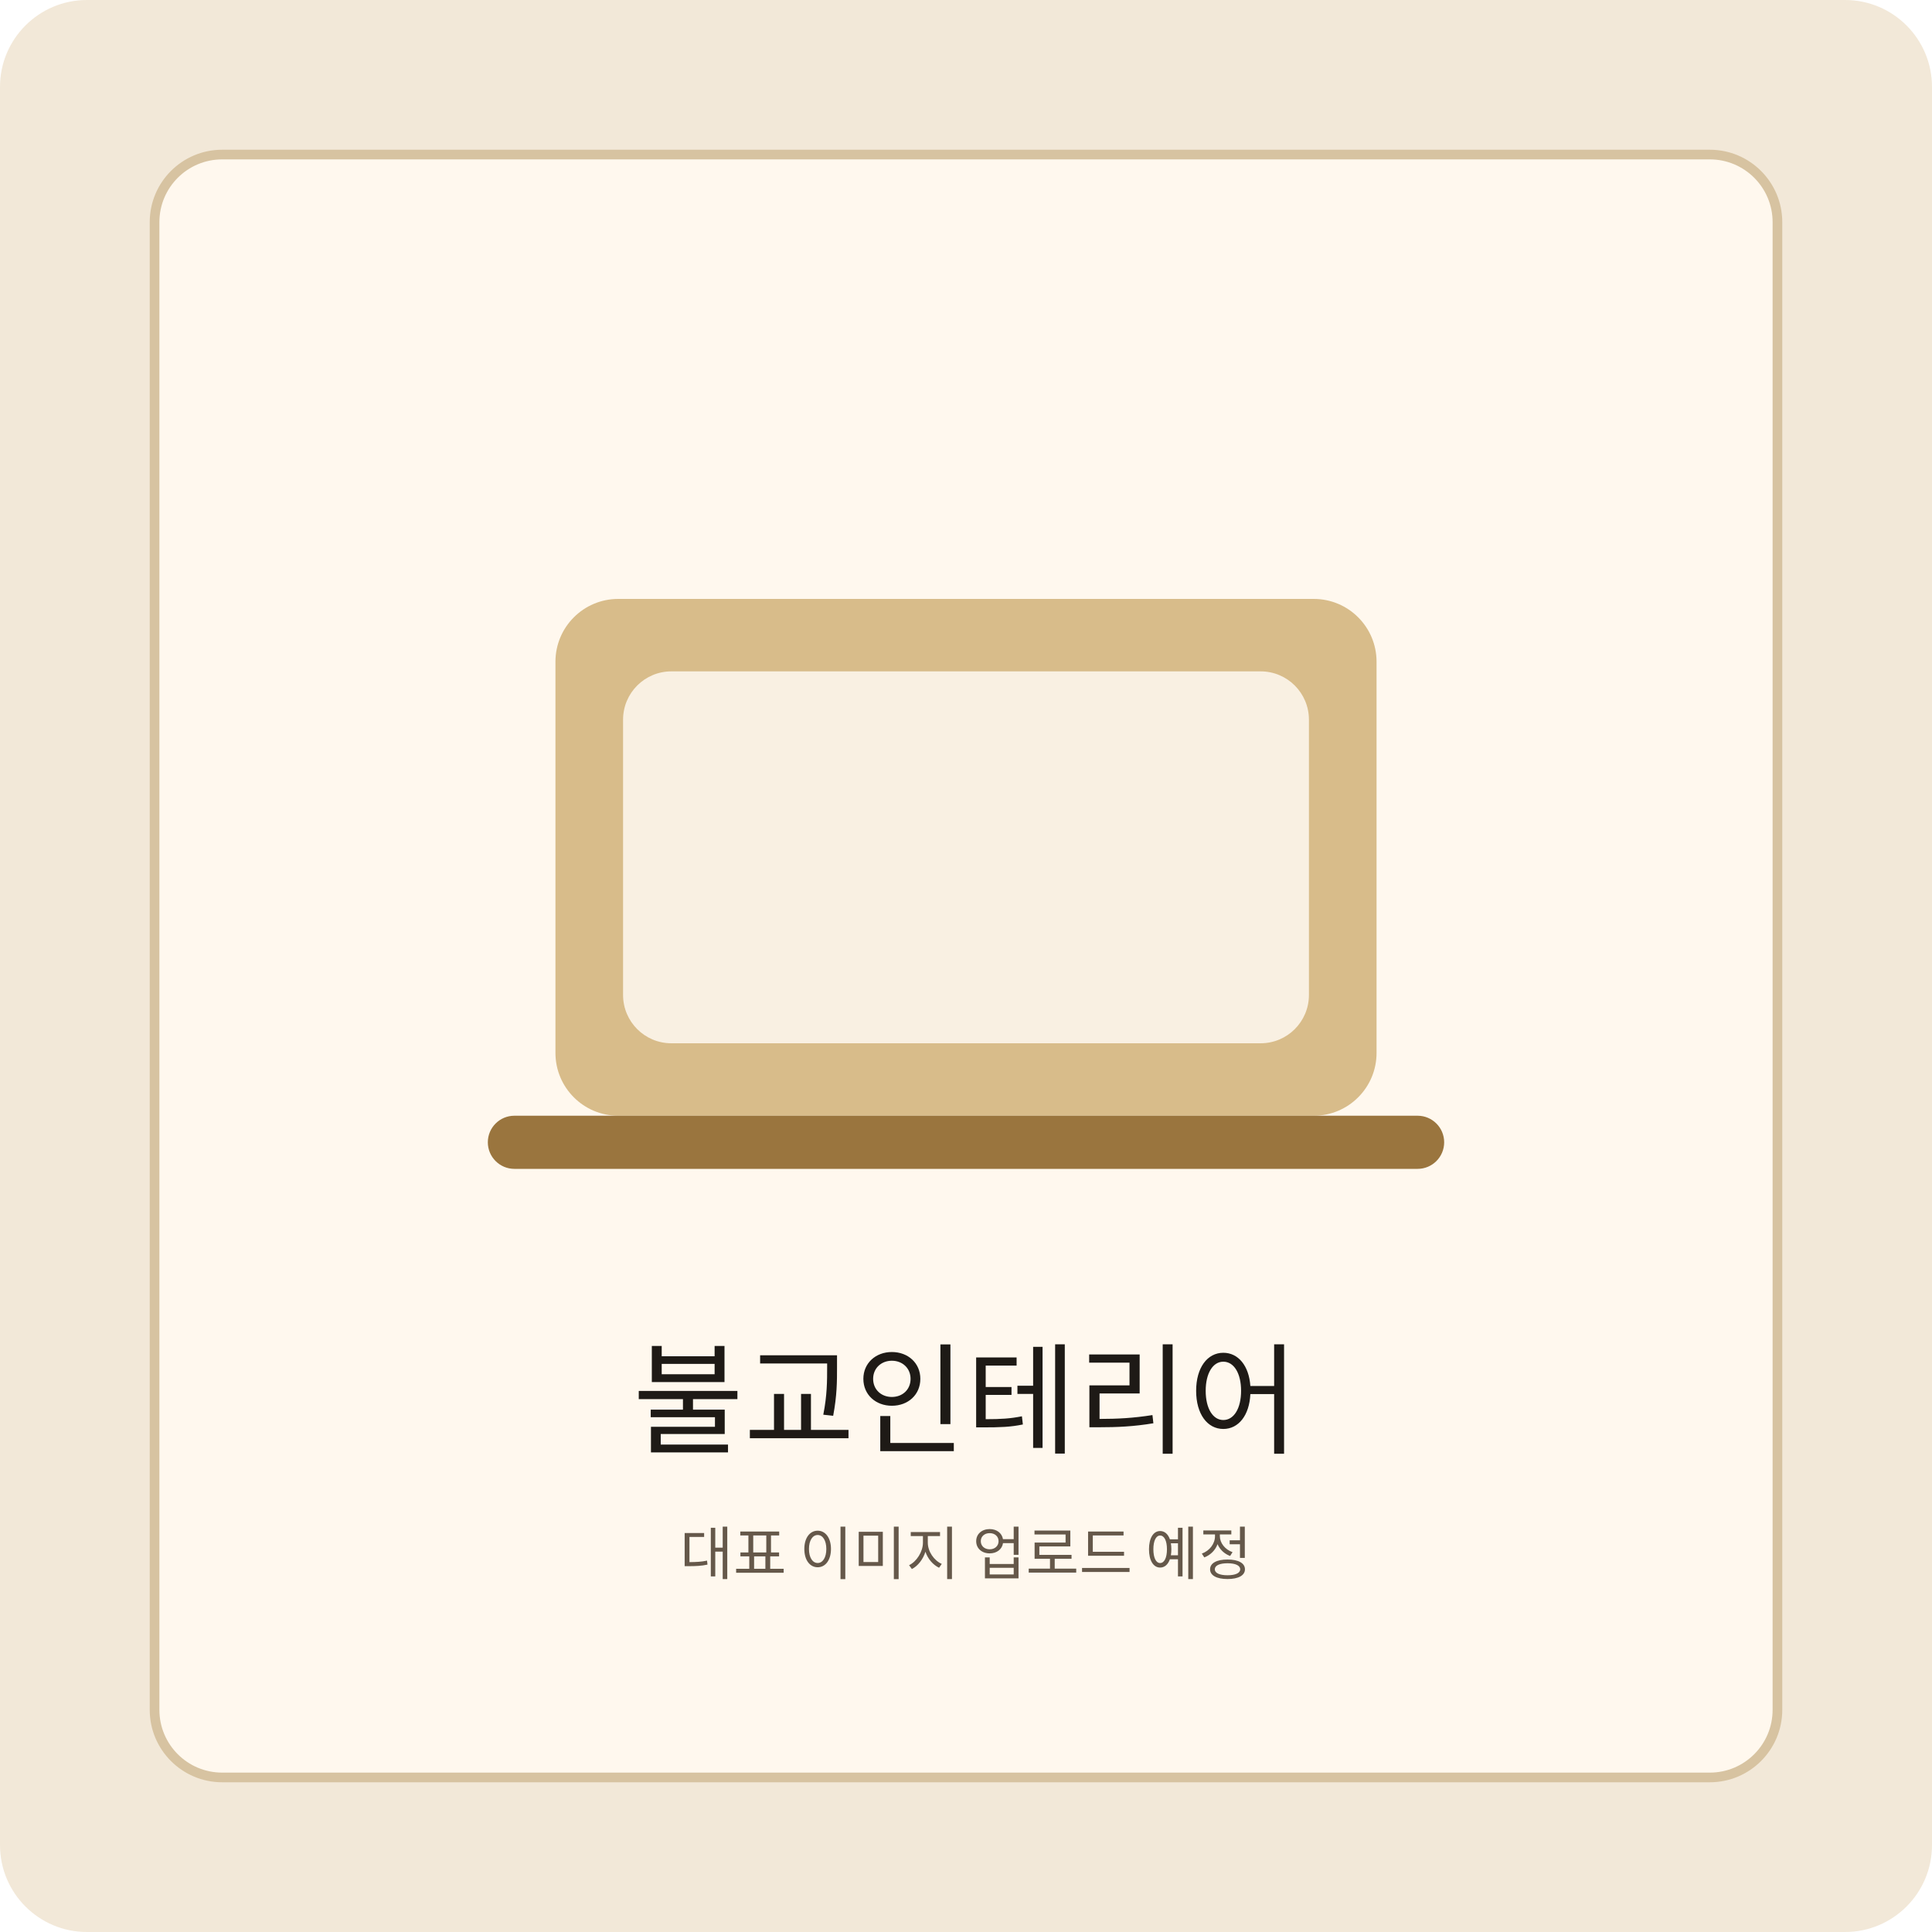
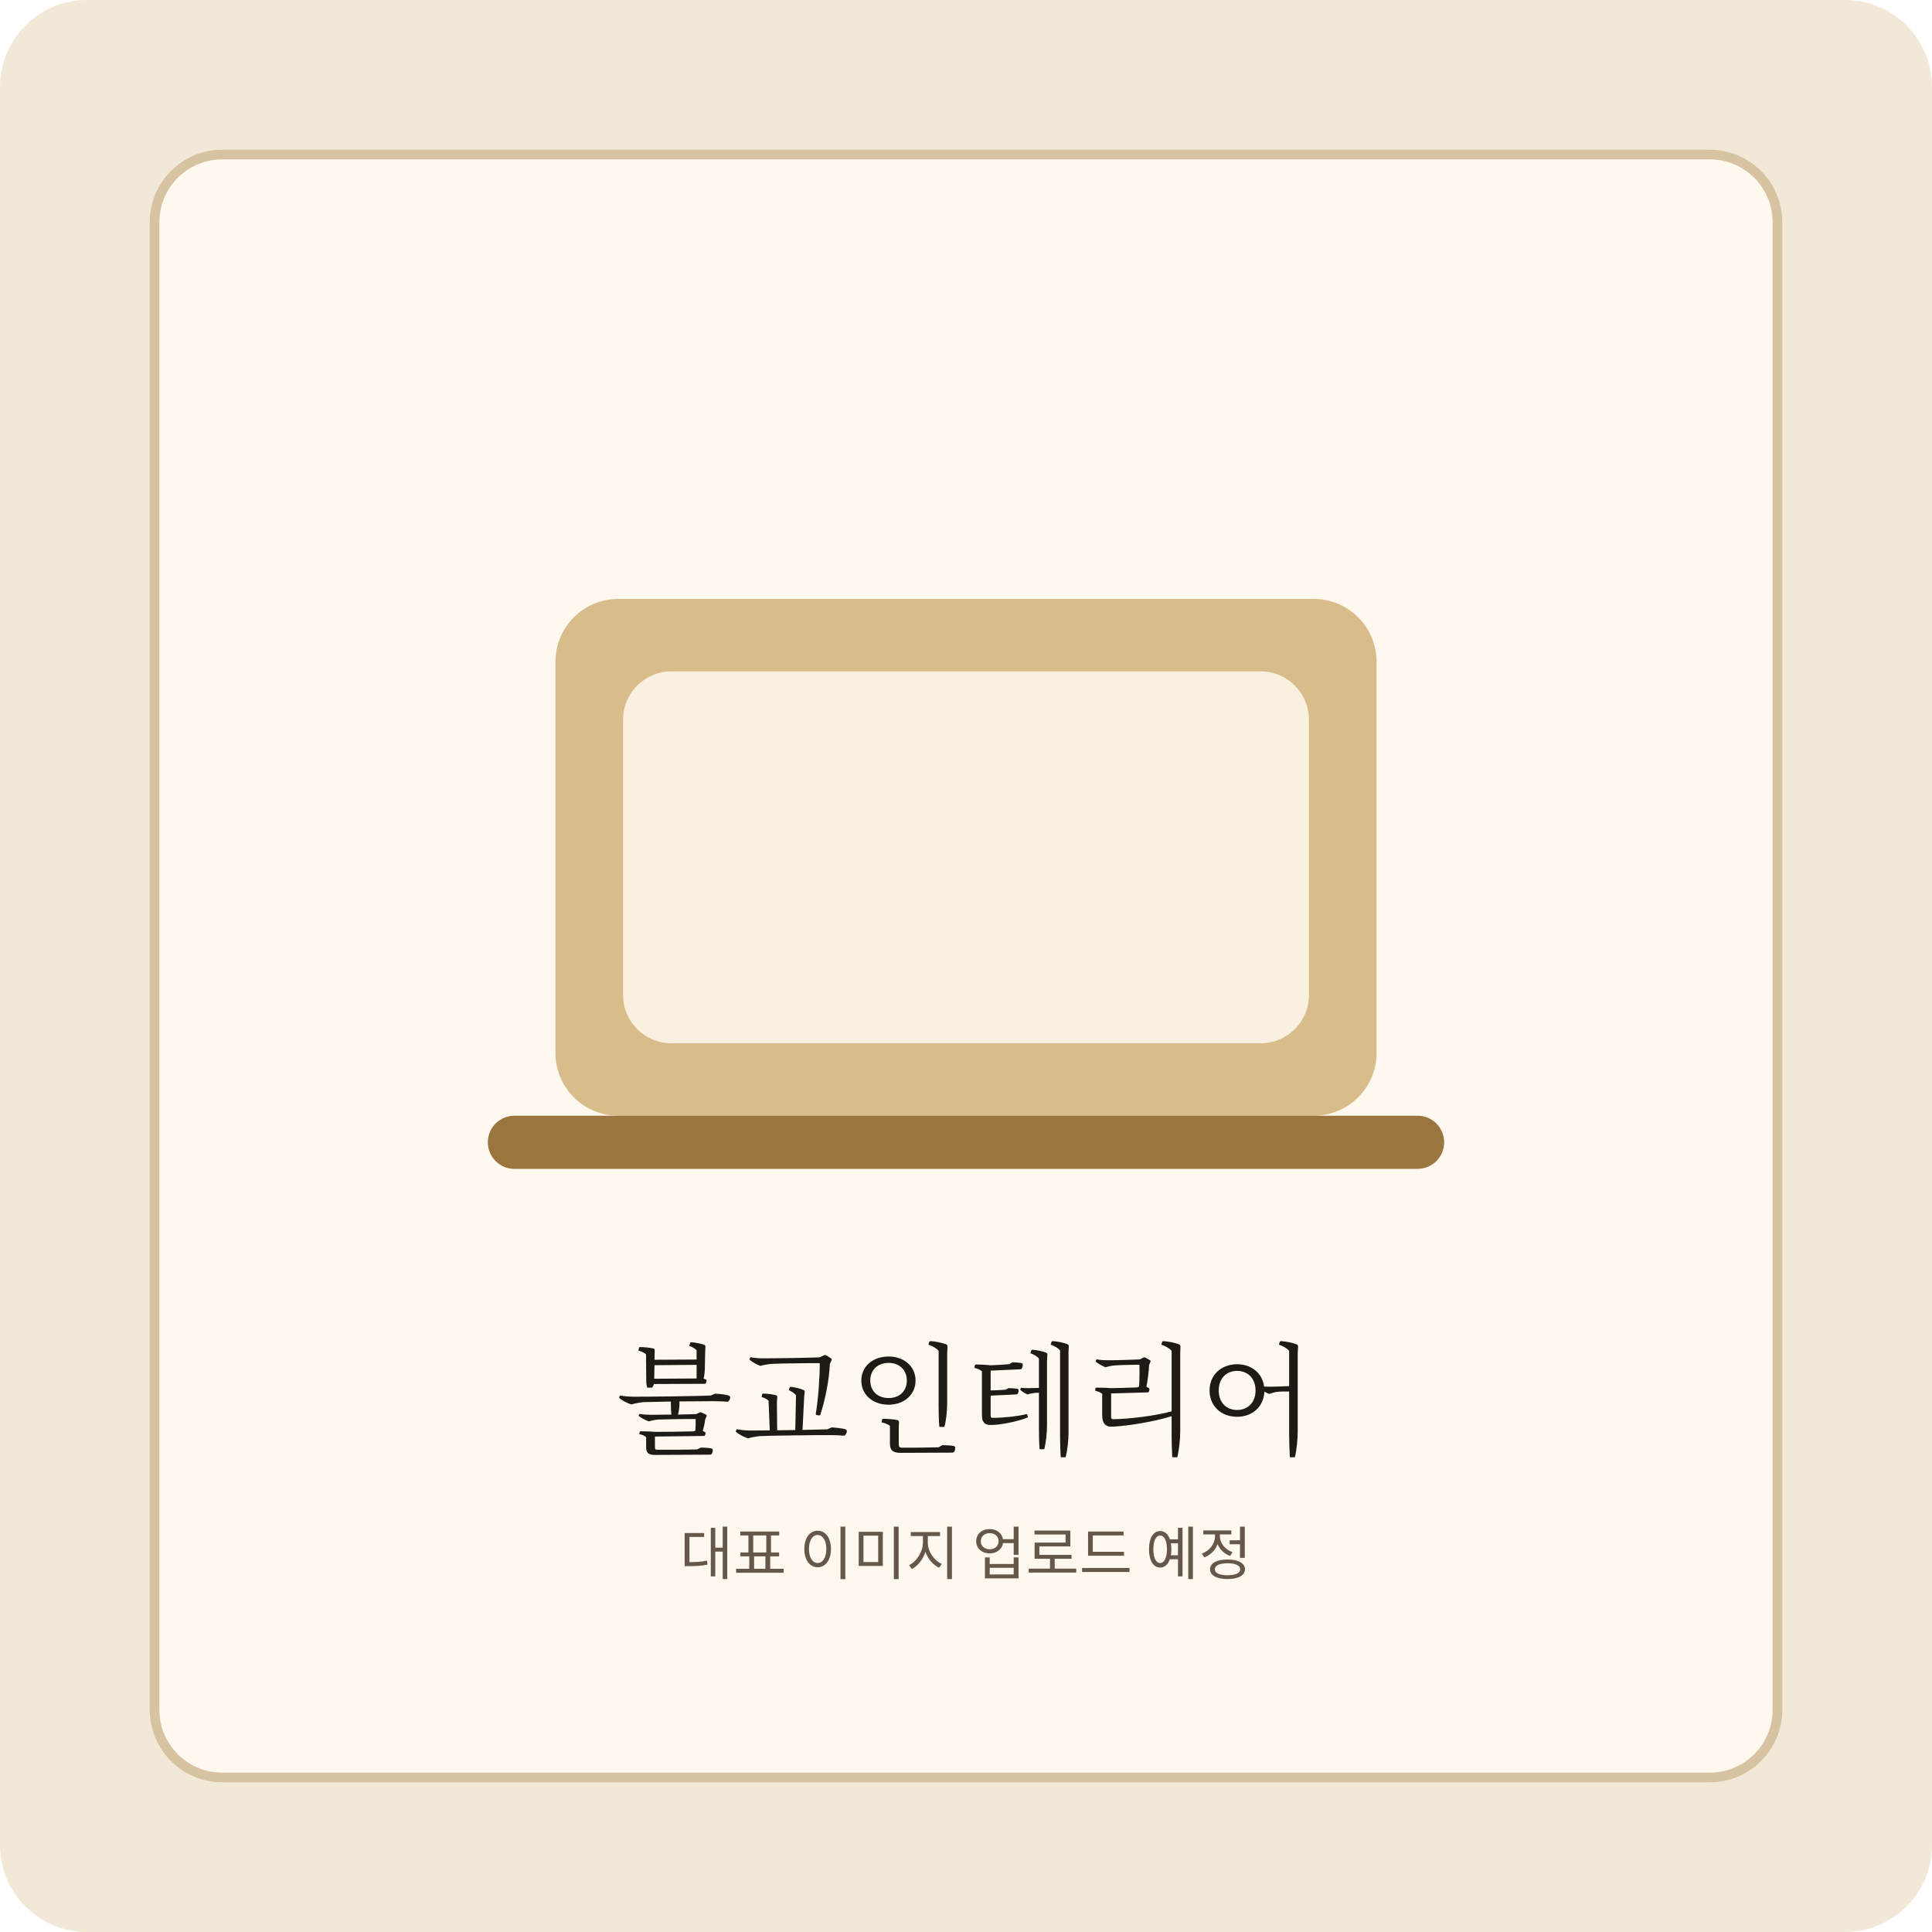
<svg xmlns="http://www.w3.org/2000/svg" width="800" height="800" viewBox="0 0 800 800" fill="none">
  <rect width="800" height="800" rx="36" fill="#F2E8D8" />
  <rect x="64" y="64" width="672" height="672" rx="28" fill="#FFF8EE" stroke="#D7C3A1" stroke-width="4" />
  <rect x="230" y="248" width="340" height="214" rx="26" fill="#D8BC8A" />
  <rect x="258" y="278" width="284" height="154" rx="20" fill="#F9F0E2" />
  <rect x="202" y="462" width="396" height="22" rx="11" fill="#9A753E" />
-   <text x="400" y="598" text-anchor="middle" fill="#1E1A16" font-family="Georgia, serif" font-size="50">불교인테리어</text>
-   <text x="400" y="652" text-anchor="middle" fill="#65584A" font-family="Arial, sans-serif" font-size="24">대표 이미지 업로드 예정</text>
+   <text x="400" y="598" text-anchor="middle" fill="#1E1A16" font-family="Noto Serif KR, Noto Serif CJK KR, serif" font-size="50">불교인테리어</text>
+   <text x="400" y="652" text-anchor="middle" fill="#65584A" font-family="Noto Sans KR, Noto Sans CJK KR, sans-serif" font-size="24">대표 이미지 업로드 예정</text>
</svg>
